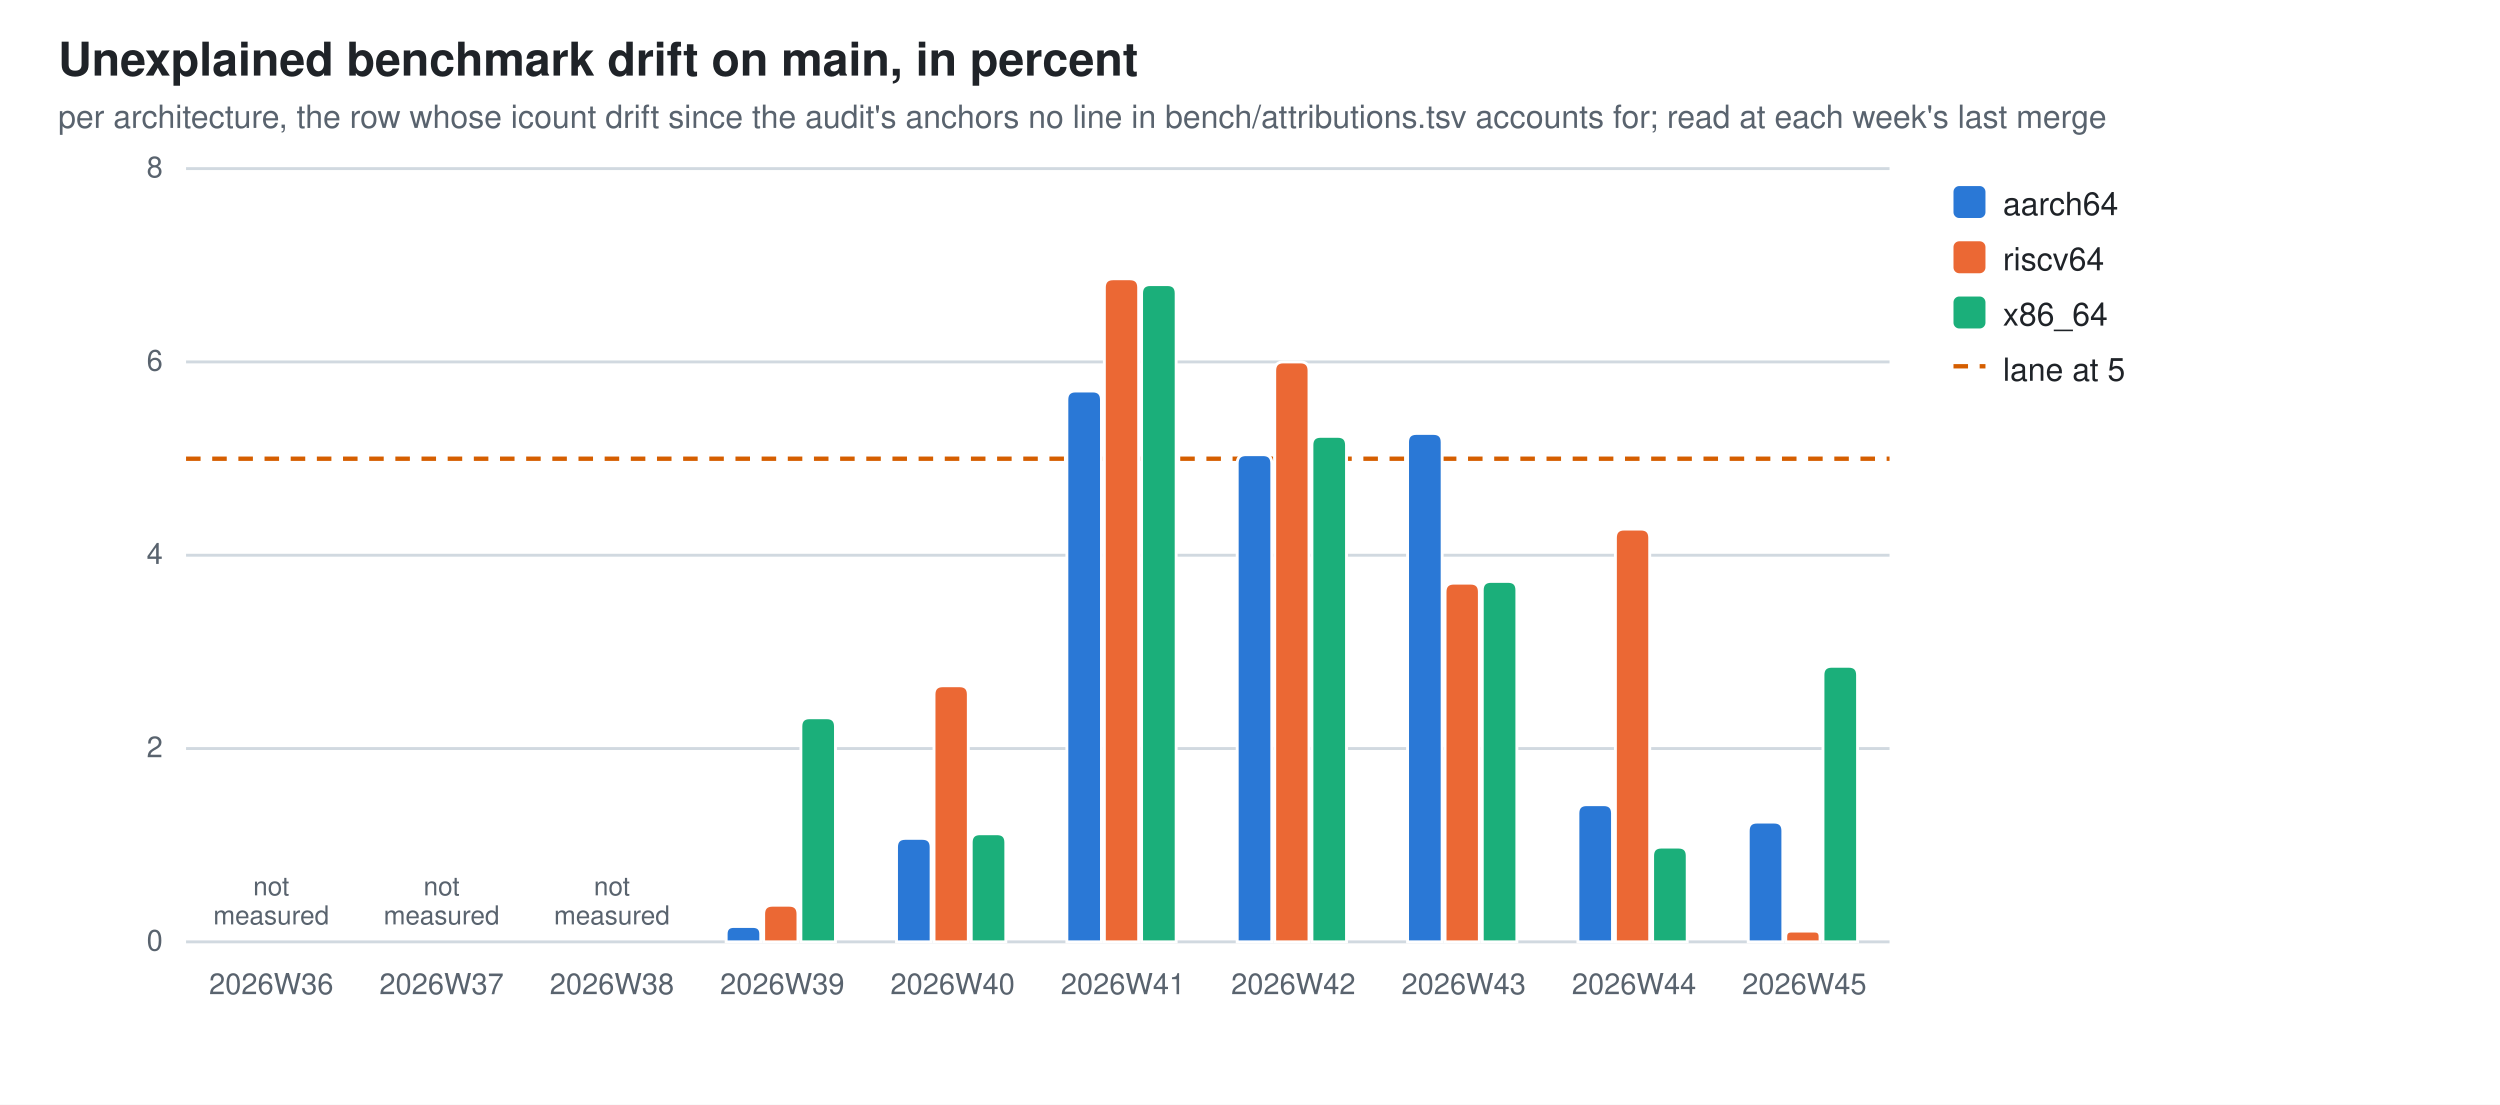
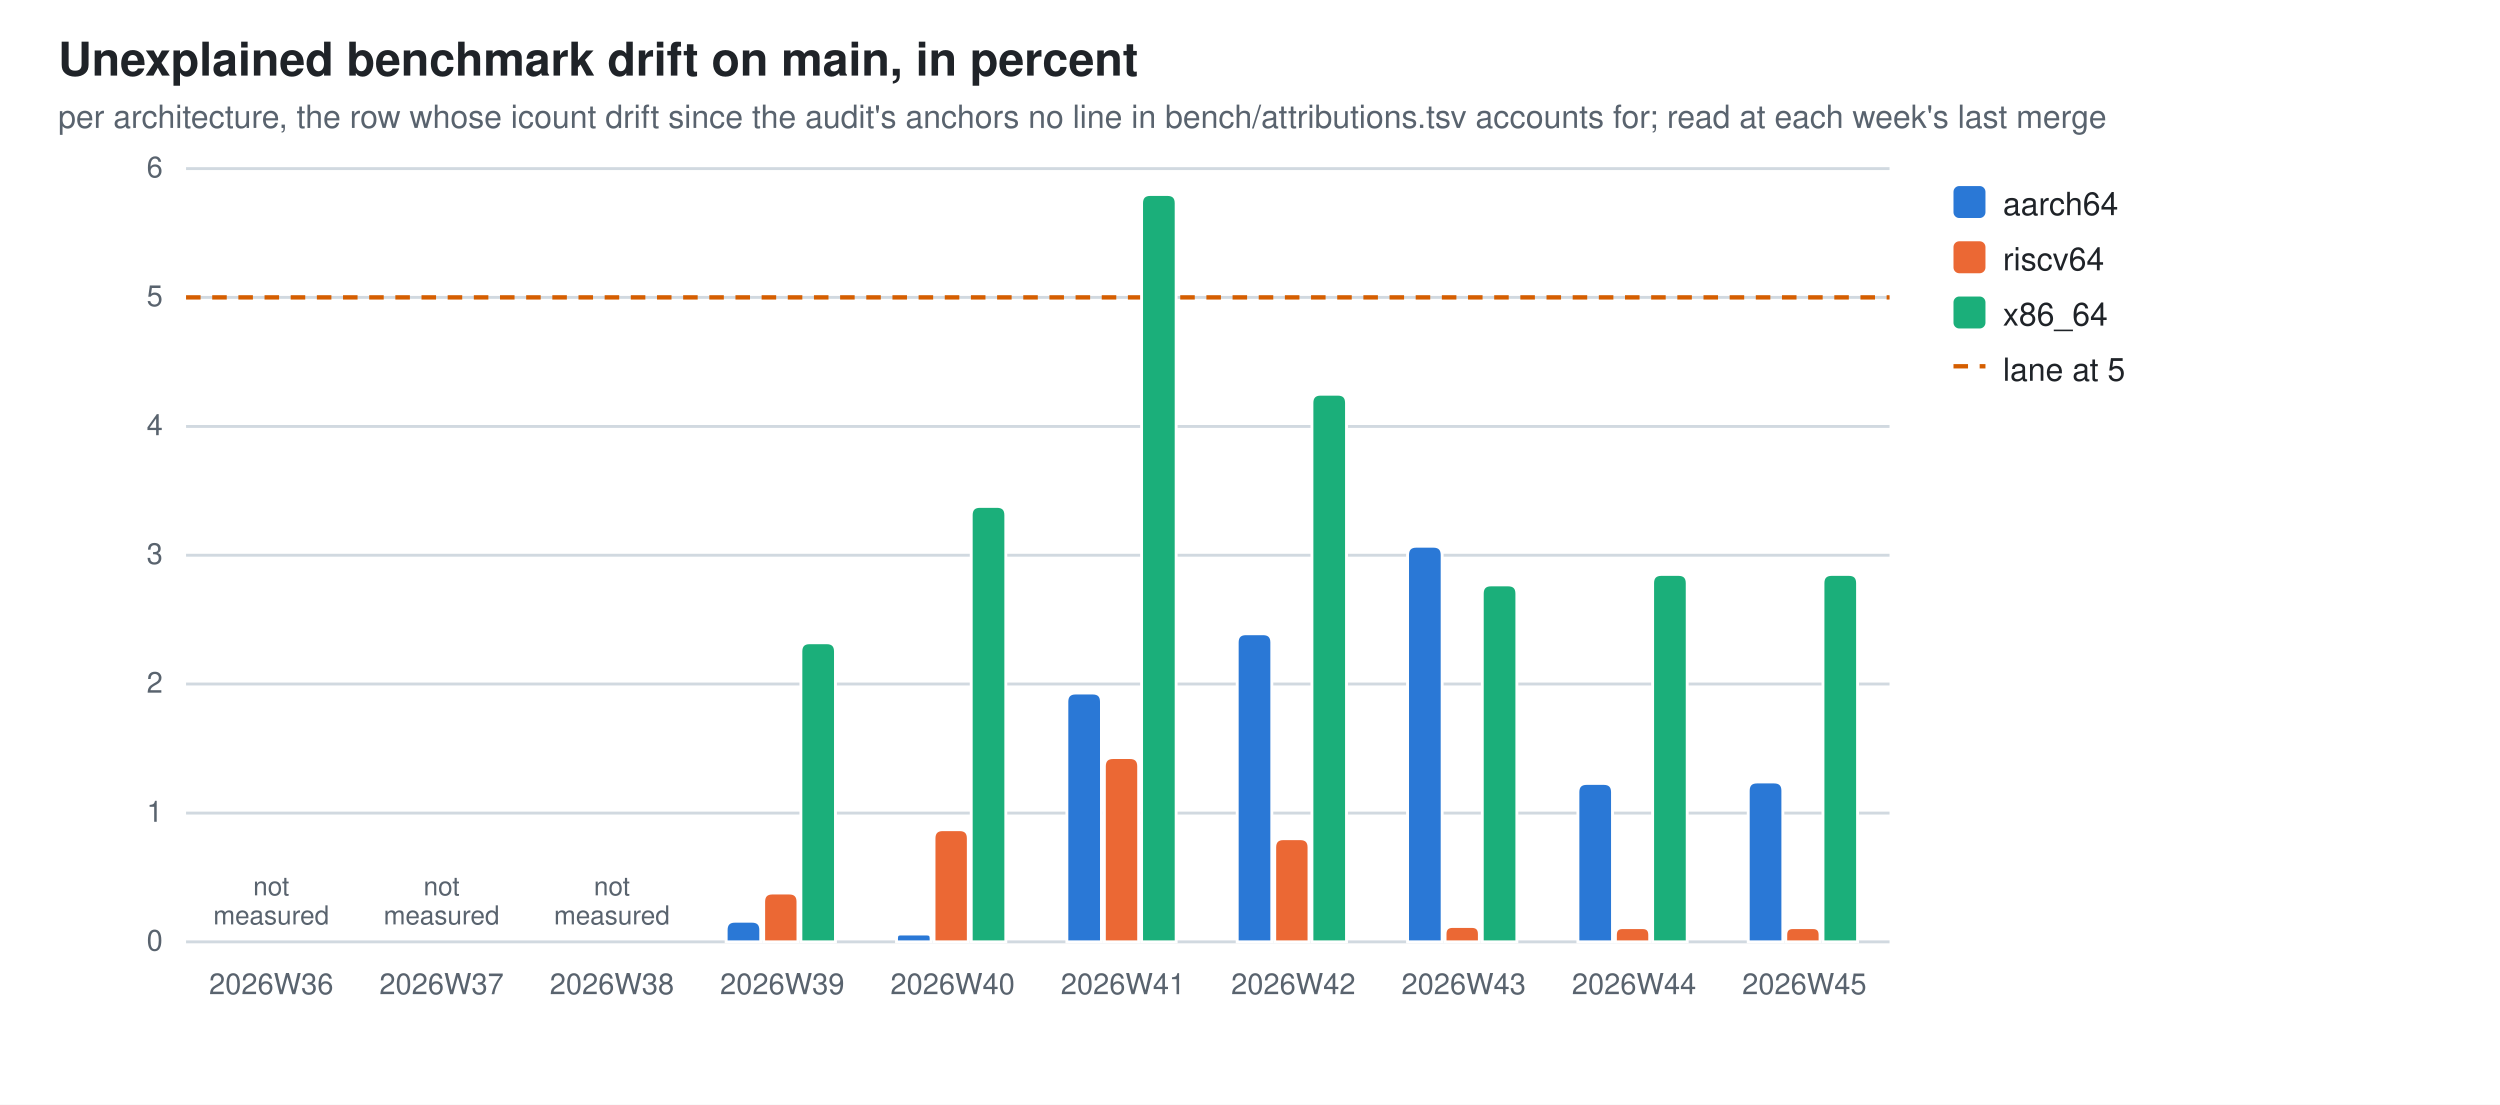
<svg xmlns="http://www.w3.org/2000/svg" width="860" height="380" viewBox="0 0 860 380" role="img" aria-label="Unexplained benchmark drift on main, in percent">
  <style>
  .bg{fill:#ffffff} .fg{fill:#1f2328} .mut{fill:#59636e} .grid{stroke:#d1d9e0}
  .seg{stroke:#ffffff;stroke-width:1}
  .val{paint-order:stroke;stroke:#ffffff;stroke-width:3px;stroke-linejoin:round}
  .s0{fill:#2a78d6}  .s1{fill:#eb6834}  .s2{fill:#1baf7a}
  @media (prefers-color-scheme: dark){
    .bg{fill:#0d1117} .fg{fill:#e6edf3} .mut{fill:#9198a1} .grid{stroke:#30363d}
    .seg{stroke:#0d1117} .val{stroke:#0d1117} .s0{fill:#3987e5} .s1{fill:#d95926} .s2{fill:#199e70}}
  text{font-family:-apple-system,BlinkMacSystemFont,"Segoe UI",Helvetica,Arial,sans-serif}
</style>
  <rect class="bg" width="860" height="380" />
  <text class="fg" x="20" y="26" font-size="16" font-weight="600">Unexplained benchmark drift on main, in percent</text>
  <text class="mut" x="20" y="44" font-size="11">per architecture, the row whose icount drift since the audit's anchors no line in bench/attributions.tsv accounts for; read at each week's last merge</text>
  <line class="grid" x1="64" y1="324.0" x2="650.0" y2="324.0" stroke-width="1" />
  <text class="mut" x="56" y="327.0" font-size="10" text-anchor="end">0</text>
-   <line class="grid" x1="64" y1="257.5" x2="650.0" y2="257.5" stroke-width="1" />
-   <text class="mut" x="56" y="260.5" font-size="10" text-anchor="end">2</text>
+   <line class="grid" x1="64" y1="279.7" x2="650.0" y2="279.7" stroke-width="1" />
+   <text class="mut" x="56" y="282.7" font-size="10" text-anchor="end">1</text>
+   <line class="grid" x1="64" y1="235.3" x2="650.0" y2="235.3" stroke-width="1" />
+   <text class="mut" x="56" y="238.3" font-size="10" text-anchor="end">2</text>
  <line class="grid" x1="64" y1="191.0" x2="650.0" y2="191.0" stroke-width="1" />
-   <text class="mut" x="56" y="194.0" font-size="10" text-anchor="end">4</text>
-   <line class="grid" x1="64" y1="124.5" x2="650.0" y2="124.5" stroke-width="1" />
-   <text class="mut" x="56" y="127.5" font-size="10" text-anchor="end">6</text>
+   <text class="mut" x="56" y="194.0" font-size="10" text-anchor="end">3</text>
+   <line class="grid" x1="64" y1="146.7" x2="650.0" y2="146.7" stroke-width="1" />
+   <text class="mut" x="56" y="149.7" font-size="10" text-anchor="end">4</text>
+   <line class="grid" x1="64" y1="102.3" x2="650.0" y2="102.3" stroke-width="1" />
+   <text class="mut" x="56" y="105.3" font-size="10" text-anchor="end">5</text>
  <line class="grid" x1="64" y1="58.0" x2="650.0" y2="58.0" stroke-width="1" />
-   <text class="mut" x="56" y="61.0" font-size="10" text-anchor="end">8</text>
-   <line x1="64" y1="157.8" x2="650.0" y2="157.8" stroke="#D55E00" stroke-width="1.5" stroke-dasharray="5 4" />
+   <text class="mut" x="56" y="61.0" font-size="10" text-anchor="end">6</text>
+   <line x1="64" y1="102.3" x2="650.0" y2="102.3" stroke="#D55E00" stroke-width="1.5" stroke-dasharray="5 4" />
  <text class="mut" x="93.3" y="342" font-size="10" text-anchor="middle">2026W36</text>
  <text class="mut" x="93.3" y="308.0" font-size="9" text-anchor="middle">not<tspan x="93.3" dy="10">measured</tspan>
  </text>
  <text class="mut" x="151.9" y="342" font-size="10" text-anchor="middle">2026W37</text>
  <text class="mut" x="151.9" y="308.0" font-size="9" text-anchor="middle">not<tspan x="151.9" dy="10">measured</tspan>
  </text>
  <text class="mut" x="210.5" y="342" font-size="10" text-anchor="middle">2026W38</text>
  <text class="mut" x="210.5" y="308.0" font-size="9" text-anchor="middle">not<tspan x="210.5" dy="10">measured</tspan>
  </text>
-   <path class="seg s0" d="M249.8,324.0 V321.3 Q249.8,318.7 252.4,318.7 H259.0 Q261.7,318.7 261.7,321.3 V324.0 Z" />
-   <path class="seg s1" d="M262.7,324.0 V314.4 Q262.7,311.4 265.7,311.4 H271.5 Q274.5,311.4 274.5,314.4 V324.0 Z" />
-   <path class="seg s2" d="M275.5,324.0 V249.9 Q275.5,246.9 278.5,246.9 H284.4 Q287.4,246.9 287.4,249.9 V324.0 Z" />
+   <path class="seg s0" d="M249.8,324.0 V319.9 Q249.8,316.9 252.8,316.9 H258.7 Q261.7,316.9 261.7,319.9 V324.0 Z" />
+   <path class="seg s1" d="M262.7,324.0 V310.2 Q262.7,307.2 265.7,307.2 H271.5 Q274.5,307.2 274.5,310.2 V324.0 Z" />
+   <path class="seg s2" d="M275.5,324.0 V224.1 Q275.5,221.1 278.5,221.1 H284.4 Q287.4,221.1 287.4,224.1 V324.0 Z" />
  <text class="mut" x="269.1" y="342" font-size="10" text-anchor="middle">2026W39</text>
-   <path class="seg s0" d="M308.4,324.0 V291.4 Q308.4,288.4 311.4,288.4 H317.3 Q320.3,288.4 320.3,291.4 V324.0 Z" />
-   <path class="seg s1" d="M321.3,324.0 V238.9 Q321.3,235.9 324.3,235.9 H330.1 Q333.1,235.9 333.1,238.9 V324.0 Z" />
-   <path class="seg s2" d="M334.1,324.0 V289.8 Q334.1,286.8 337.1,286.8 H343.0 Q346.0,286.8 346.0,289.8 V324.0 Z" />
+   <path class="seg s0" d="M308.4,324.0 V322.7 Q308.4,321.3 309.7,321.3 H318.9 Q320.3,321.3 320.3,322.7 V324.0 Z" />
+   <path class="seg s1" d="M321.3,324.0 V288.4 Q321.3,285.4 324.3,285.4 H330.1 Q333.1,285.4 333.1,288.4 V324.0 Z" />
+   <path class="seg s2" d="M334.1,324.0 V177.2 Q334.1,174.2 337.1,174.2 H343.0 Q346.0,174.2 346.0,177.2 V324.0 Z" />
  <text class="mut" x="327.7" y="342" font-size="10" text-anchor="middle">2026W40</text>
-   <path class="seg s0" d="M367.0,324.0 V137.5 Q367.0,134.5 370.0,134.5 H375.9 Q378.9,134.5 378.9,137.5 V324.0 Z" />
-   <path class="seg s1" d="M379.9,324.0 V98.9 Q379.9,95.9 382.9,95.9 H388.7 Q391.7,95.9 391.7,98.9 V324.0 Z" />
-   <path class="seg s2" d="M392.7,324.0 V100.9 Q392.7,97.9 395.7,97.9 H401.6 Q404.6,97.9 404.6,100.9 V324.0 Z" />
+   <path class="seg s0" d="M367.0,324.0 V241.4 Q367.0,238.4 370.0,238.4 H375.9 Q378.9,238.4 378.9,241.4 V324.0 Z" />
+   <path class="seg s1" d="M379.9,324.0 V263.6 Q379.9,260.6 382.9,260.6 H388.7 Q391.7,260.6 391.7,263.6 V324.0 Z" />
+   <path class="seg s2" d="M392.7,324.0 V69.9 Q392.7,66.9 395.7,66.9 H401.6 Q404.6,66.9 404.6,69.9 V324.0 Z" />
  <text class="mut" x="386.3" y="342" font-size="10" text-anchor="middle">2026W41</text>
-   <path class="seg s0" d="M425.6,324.0 V159.4 Q425.6,156.4 428.6,156.4 H434.5 Q437.5,156.4 437.5,159.4 V324.0 Z" />
-   <path class="seg s1" d="M438.5,324.0 V127.5 Q438.5,124.5 441.5,124.5 H447.3 Q450.3,124.5 450.3,127.5 V324.0 Z" />
-   <path class="seg s2" d="M451.3,324.0 V153.1 Q451.3,150.1 454.3,150.1 H460.2 Q463.2,150.1 463.2,153.1 V324.0 Z" />
+   <path class="seg s0" d="M425.6,324.0 V221.0 Q425.6,218.0 428.6,218.0 H434.5 Q437.5,218.0 437.5,221.0 V324.0 Z" />
+   <path class="seg s1" d="M438.5,324.0 V291.5 Q438.5,288.5 441.5,288.5 H447.3 Q450.3,288.5 450.3,291.5 V324.0 Z" />
+   <path class="seg s2" d="M451.3,324.0 V138.6 Q451.3,135.6 454.3,135.6 H460.2 Q463.2,135.6 463.2,138.6 V324.0 Z" />
  <text class="mut" x="444.9" y="342" font-size="10" text-anchor="middle">2026W42</text>
-   <path class="seg s0" d="M484.2,324.0 V152.1 Q484.2,149.1 487.2,149.1 H493.1 Q496.1,149.1 496.1,152.1 V324.0 Z" />
-   <path class="seg s1" d="M497.1,324.0 V203.6 Q497.1,200.6 500.1,200.6 H505.9 Q508.9,200.6 508.9,203.6 V324.0 Z" />
-   <path class="seg s2" d="M509.9,324.0 V203.0 Q509.9,200.0 512.9,200.0 H518.8 Q521.8,200.0 521.8,203.0 V324.0 Z" />
+   <path class="seg s0" d="M484.2,324.0 V190.9 Q484.2,187.9 487.2,187.9 H493.1 Q496.1,187.9 496.1,190.9 V324.0 Z" />
+   <path class="seg s1" d="M497.1,324.0 V321.3 Q497.1,318.7 499.7,318.7 H506.3 Q508.9,318.7 508.9,321.3 V324.0 Z" />
+   <path class="seg s2" d="M509.9,324.0 V204.2 Q509.9,201.2 512.9,201.2 H518.8 Q521.8,201.2 521.8,204.2 V324.0 Z" />
  <text class="mut" x="503.5" y="342" font-size="10" text-anchor="middle">2026W43</text>
-   <path class="seg s0" d="M542.8,324.0 V279.8 Q542.8,276.8 545.8,276.8 H551.7 Q554.7,276.8 554.7,279.8 V324.0 Z" />
-   <path class="seg s1" d="M555.7,324.0 V185.0 Q555.7,182.0 558.7,182.0 H564.5 Q567.5,182.0 567.5,185.0 V324.0 Z" />
-   <path class="seg s2" d="M568.5,324.0 V294.4 Q568.5,291.4 571.5,291.4 H577.4 Q580.4,291.4 580.4,294.4 V324.0 Z" />
+   <path class="seg s0" d="M542.8,324.0 V272.5 Q542.8,269.5 545.8,269.5 H551.7 Q554.7,269.5 554.7,272.5 V324.0 Z" />
+   <path class="seg s1" d="M555.7,324.0 V321.6 Q555.7,319.1 558.1,319.1 H565.1 Q567.5,319.1 567.5,321.6 V324.0 Z" />
+   <path class="seg s2" d="M568.5,324.0 V200.6 Q568.5,197.6 571.5,197.6 H577.4 Q580.4,197.6 580.4,200.6 V324.0 Z" />
  <text class="mut" x="562.1" y="342" font-size="10" text-anchor="middle">2026W44</text>
-   <path class="seg s0" d="M601.4,324.0 V285.8 Q601.4,282.8 604.4,282.8 H610.3 Q613.3,282.8 613.3,285.8 V324.0 Z" />
-   <path class="seg s1" d="M614.3,324.0 V322.2 Q614.3,320.3 616.1,320.3 H624.3 Q626.1,320.3 626.1,322.2 V324.0 Z" />
-   <path class="seg s2" d="M627.1,324.0 V232.2 Q627.1,229.2 630.1,229.2 H636.0 Q639.0,229.2 639.0,232.2 V324.0 Z" />
+   <path class="seg s0" d="M601.4,324.0 V272.0 Q601.4,269.0 604.4,269.0 H610.3 Q613.3,269.0 613.3,272.0 V324.0 Z" />
+   <path class="seg s1" d="M614.3,324.0 V321.6 Q614.3,319.1 616.7,319.1 H623.7 Q626.1,319.1 626.1,321.6 V324.0 Z" />
+   <path class="seg s2" d="M627.1,324.0 V200.6 Q627.1,197.6 630.1,197.6 H636.0 Q639.0,197.6 639.0,200.6 V324.0 Z" />
  <text class="mut" x="620.7" y="342" font-size="10" text-anchor="middle">2026W45</text>
  <rect class="s0" x="672" y="64" width="11" height="11" rx="2" />
  <text class="fg" y="74" font-size="11">
    <tspan x="689" dy="0">aarch64</tspan>
  </text>
  <rect class="s1" x="672" y="83" width="11" height="11" rx="2" />
  <text class="fg" y="93" font-size="11">
    <tspan x="689" dy="0">riscv64</tspan>
  </text>
  <rect class="s2" x="672" y="102" width="11" height="11" rx="2" />
  <text class="fg" y="112" font-size="11">
    <tspan x="689" dy="0">x86_64</tspan>
  </text>
  <line x1="672" y1="126" x2="683" y2="126" stroke="#D55E00" stroke-width="1.5" stroke-dasharray="5 4" />
  <text class="fg" x="689" y="131" font-size="11">lane at 5</text>
</svg>
